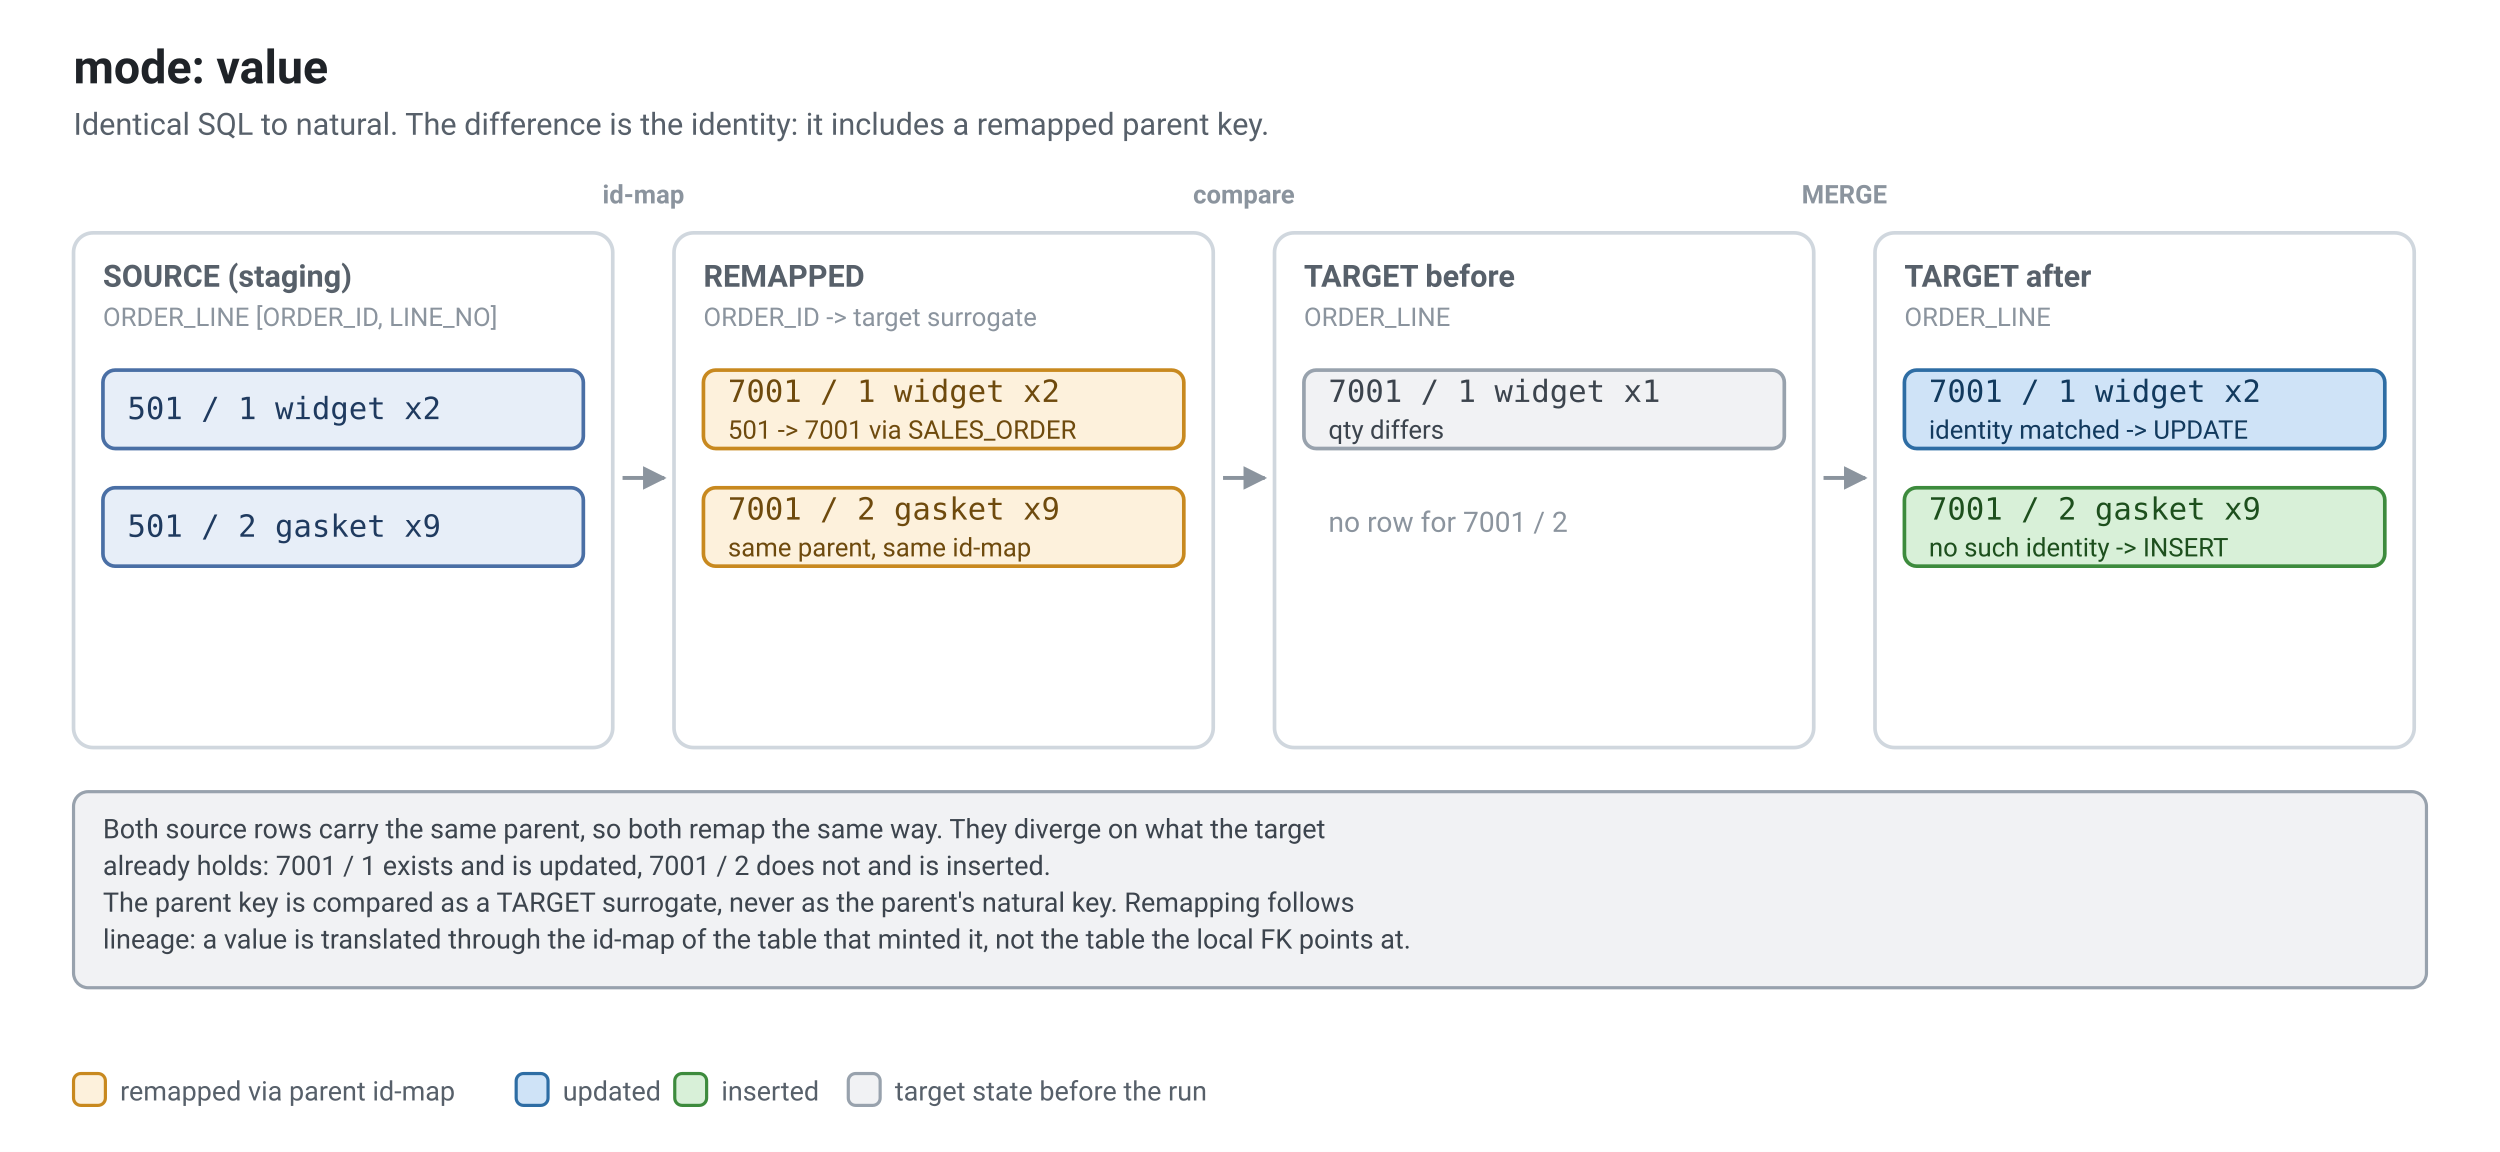
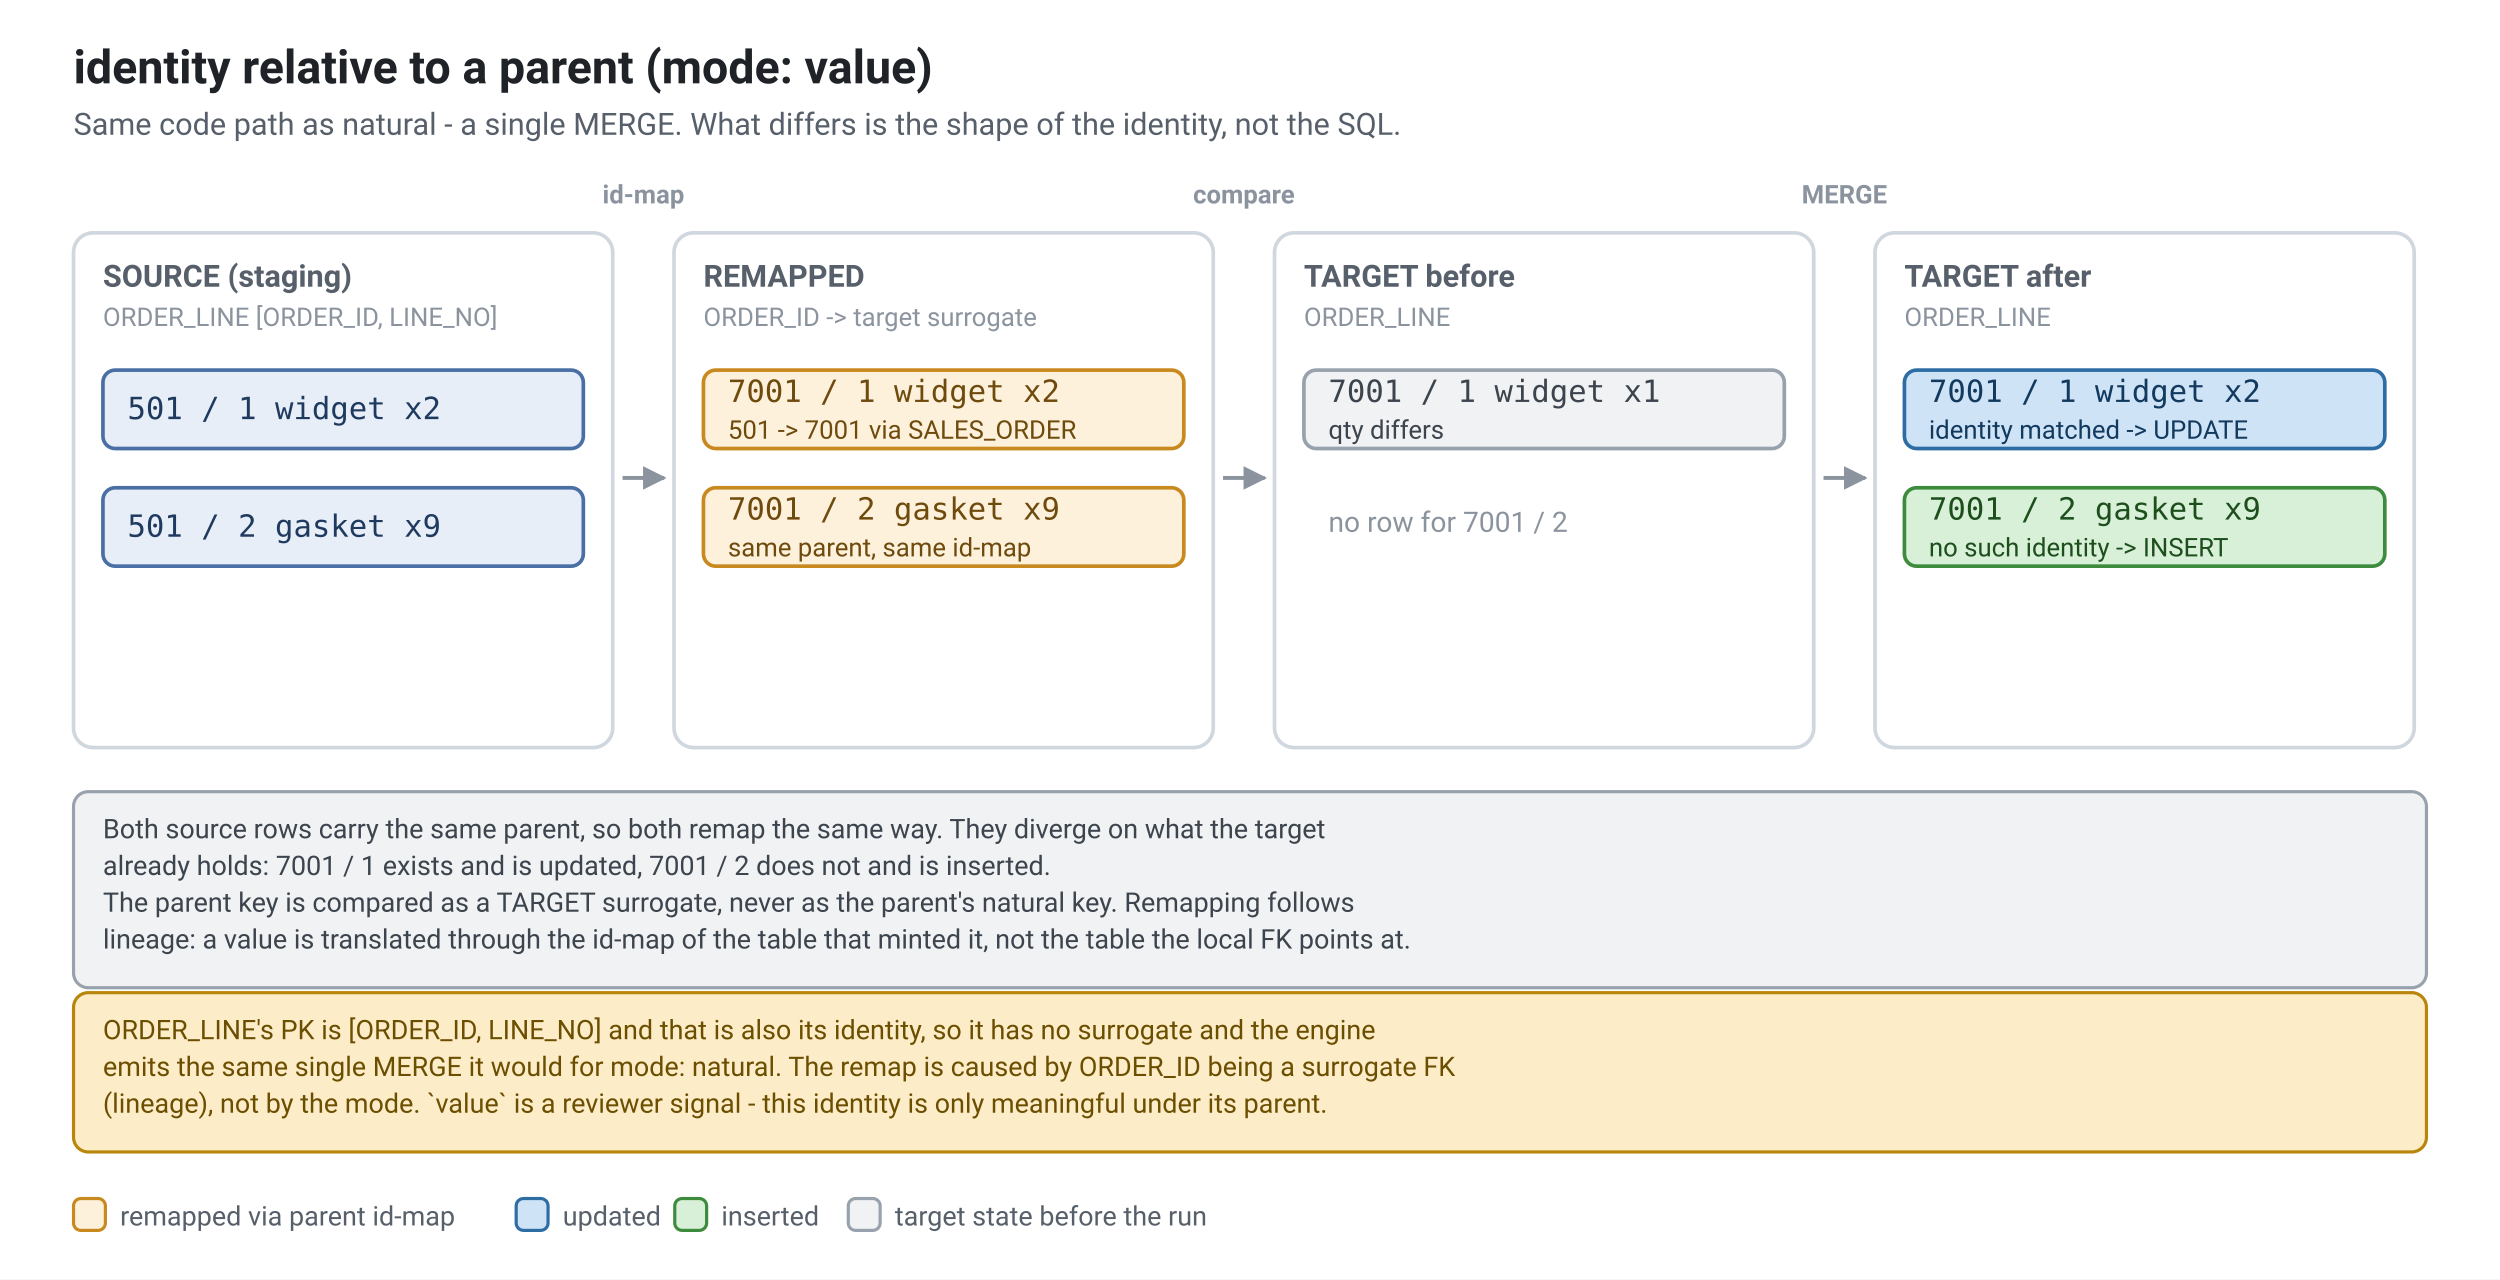
- <svg xmlns="http://www.w3.org/2000/svg" width="1020" height="470" viewBox="0 0 1020 470" role="img" aria-label="mode: value - identity relative to a parent">
+ <svg xmlns="http://www.w3.org/2000/svg" width="1020" height="522" viewBox="0 0 1020 522" role="img" aria-label="identity relative to a parent (mode: value)">
  <defs>
    <marker id="a" viewBox="0 0 10 10" refX="9" refY="5" markerWidth="6" markerHeight="6" orient="auto-start-reverse">
      <path d="M0,0 L10,5 L0,10 z" fill="#8b949e" />
    </marker>
  </defs>
-   <rect width="1020" height="470" fill="#ffffff" />
-   <text x="30" y="34" font-family="ui-sans-serif, -apple-system, 'Segoe UI', Roboto, Helvetica, Arial, sans-serif" font-size="19" fill="#1f2328" text-anchor="start" font-weight="700">mode: value</text>
-   <text x="30" y="55" font-family="ui-sans-serif, -apple-system, 'Segoe UI', Roboto, Helvetica, Arial, sans-serif" font-size="12.5" fill="#57606a" text-anchor="start" font-weight="normal">Identical SQL to natural. The difference is the identity: it includes a remapped parent key.</text>
+   <rect width="1020" height="522" fill="#ffffff" />
+   <text x="30" y="34" font-family="ui-sans-serif, -apple-system, 'Segoe UI', Roboto, Helvetica, Arial, sans-serif" font-size="19" fill="#1f2328" text-anchor="start" font-weight="700">identity relative to a parent   (mode: value)</text>
+   <text x="30" y="55" font-family="ui-sans-serif, -apple-system, 'Segoe UI', Roboto, Helvetica, Arial, sans-serif" font-size="12.5" fill="#57606a" text-anchor="start" font-weight="normal">Same code path as natural - a single MERGE. What differs is the shape of the identity, not the SQL.</text>
  <rect x="30" y="95" width="220" height="210" rx="8" fill="#ffffff" stroke="#d0d7de" stroke-width="1.5" />
  <text x="42" y="117" font-family="ui-sans-serif, -apple-system, 'Segoe UI', Roboto, Helvetica, Arial, sans-serif" font-size="12.5" fill="#57606a" text-anchor="start" font-weight="700">SOURCE (staging)</text>
  <text x="42" y="133" font-family="ui-sans-serif, -apple-system, 'Segoe UI', Roboto, Helvetica, Arial, sans-serif" font-size="10.5" fill="#8b949e" text-anchor="start" font-weight="normal">ORDER_LINE  [ORDER_ID, LINE_NO]</text>
  <rect x="275" y="95" width="220" height="210" rx="8" fill="#ffffff" stroke="#d0d7de" stroke-width="1.5" />
  <text x="287" y="117" font-family="ui-sans-serif, -apple-system, 'Segoe UI', Roboto, Helvetica, Arial, sans-serif" font-size="12.5" fill="#57606a" text-anchor="start" font-weight="700">REMAPPED</text>
  <text x="287" y="133" font-family="ui-sans-serif, -apple-system, 'Segoe UI', Roboto, Helvetica, Arial, sans-serif" font-size="10.5" fill="#8b949e" text-anchor="start" font-weight="normal">ORDER_ID -&gt; target surrogate</text>
  <rect x="520" y="95" width="220" height="210" rx="8" fill="#ffffff" stroke="#d0d7de" stroke-width="1.5" />
  <text x="532" y="117" font-family="ui-sans-serif, -apple-system, 'Segoe UI', Roboto, Helvetica, Arial, sans-serif" font-size="12.5" fill="#57606a" text-anchor="start" font-weight="700">TARGET before</text>
  <text x="532" y="133" font-family="ui-sans-serif, -apple-system, 'Segoe UI', Roboto, Helvetica, Arial, sans-serif" font-size="10.5" fill="#8b949e" text-anchor="start" font-weight="normal">ORDER_LINE</text>
  <rect x="765" y="95" width="220" height="210" rx="8" fill="#ffffff" stroke="#d0d7de" stroke-width="1.5" />
  <text x="777" y="117" font-family="ui-sans-serif, -apple-system, 'Segoe UI', Roboto, Helvetica, Arial, sans-serif" font-size="12.5" fill="#57606a" text-anchor="start" font-weight="700">TARGET after</text>
  <text x="777" y="133" font-family="ui-sans-serif, -apple-system, 'Segoe UI', Roboto, Helvetica, Arial, sans-serif" font-size="10.5" fill="#8b949e" text-anchor="start" font-weight="normal">ORDER_LINE</text>
  <rect x="42" y="151" width="196" height="32" rx="5" fill="#e7eef8" stroke="#4a6fa5" stroke-width="1.5" />
  <text x="52" y="171.0" font-family="ui-monospace, SFMono-Regular, Menlo, Consolas, monospace" font-size="12.5" fill="#1f3a5f" text-anchor="start" font-weight="normal">501 / 1  widget x2</text>
  <rect x="42" y="199" width="196" height="32" rx="5" fill="#e7eef8" stroke="#4a6fa5" stroke-width="1.5" />
  <text x="52" y="219.0" font-family="ui-monospace, SFMono-Regular, Menlo, Consolas, monospace" font-size="12.5" fill="#1f3a5f" text-anchor="start" font-weight="normal">501 / 2  gasket x9</text>
  <rect x="287" y="151" width="196" height="32" rx="5" fill="#fdf1dc" stroke="#c8891f" stroke-width="1.5" />
  <text x="297" y="164.0" font-family="ui-monospace, SFMono-Regular, Menlo, Consolas, monospace" font-size="12.5" fill="#6e4a0d" text-anchor="start" font-weight="normal">7001 / 1  widget x2</text>
  <text x="297" y="179.0" font-family="ui-sans-serif, -apple-system, 'Segoe UI', Roboto, Helvetica, Arial, sans-serif" font-size="10.5" fill="#6e4a0d" text-anchor="start" font-weight="normal">501 -&gt; 7001 via SALES_ORDER</text>
  <rect x="287" y="199" width="196" height="32" rx="5" fill="#fdf1dc" stroke="#c8891f" stroke-width="1.5" />
  <text x="297" y="212.0" font-family="ui-monospace, SFMono-Regular, Menlo, Consolas, monospace" font-size="12.5" fill="#6e4a0d" text-anchor="start" font-weight="normal">7001 / 2  gasket x9</text>
  <text x="297" y="227.0" font-family="ui-sans-serif, -apple-system, 'Segoe UI', Roboto, Helvetica, Arial, sans-serif" font-size="10.5" fill="#6e4a0d" text-anchor="start" font-weight="normal">same parent, same id-map</text>
  <rect x="532" y="151" width="196" height="32" rx="5" fill="#f1f2f4" stroke="#98a2ad" stroke-width="1.5" />
  <text x="542" y="164.0" font-family="ui-monospace, SFMono-Regular, Menlo, Consolas, monospace" font-size="12.5" fill="#3c444d" text-anchor="start" font-weight="normal">7001 / 1  widget x1</text>
  <text x="542" y="179.0" font-family="ui-sans-serif, -apple-system, 'Segoe UI', Roboto, Helvetica, Arial, sans-serif" font-size="10.5" fill="#3c444d" text-anchor="start" font-weight="normal">qty differs</text>
  <text x="542" y="217" font-family="ui-sans-serif, -apple-system, 'Segoe UI', Roboto, Helvetica, Arial, sans-serif" font-size="11.5" fill="#8b949e" text-anchor="start" font-weight="normal">no row for 7001 / 2</text>
  <rect x="777" y="151" width="196" height="32" rx="5" fill="#cfe3f7" stroke="#2e6da4" stroke-width="1.5" />
  <text x="787" y="164.0" font-family="ui-monospace, SFMono-Regular, Menlo, Consolas, monospace" font-size="12.5" fill="#123a5e" text-anchor="start" font-weight="normal">7001 / 1  widget x2</text>
  <text x="787" y="179.0" font-family="ui-sans-serif, -apple-system, 'Segoe UI', Roboto, Helvetica, Arial, sans-serif" font-size="10.5" fill="#123a5e" text-anchor="start" font-weight="normal">identity matched -&gt; UPDATE</text>
  <rect x="777" y="199" width="196" height="32" rx="5" fill="#d8f0d8" stroke="#3d8b3d" stroke-width="1.5" />
  <text x="787" y="212.0" font-family="ui-monospace, SFMono-Regular, Menlo, Consolas, monospace" font-size="12.5" fill="#1d4f1d" text-anchor="start" font-weight="normal">7001 / 2  gasket x9</text>
  <text x="787" y="227.0" font-family="ui-sans-serif, -apple-system, 'Segoe UI', Roboto, Helvetica, Arial, sans-serif" font-size="10.5" fill="#1d4f1d" text-anchor="start" font-weight="normal">no such identity -&gt; INSERT</text>
  <line x1="254" y1="195" x2="271" y2="195" stroke="#8b949e" stroke-width="1.6" marker-end="url(#a)" />
  <text x="262.5" y="83" font-family="ui-sans-serif, -apple-system, 'Segoe UI', Roboto, Helvetica, Arial, sans-serif" font-size="10.5" fill="#8b949e" text-anchor="middle" font-weight="600">id-map</text>
  <line x1="499" y1="195" x2="516" y2="195" stroke="#8b949e" stroke-width="1.6" marker-end="url(#a)" />
  <text x="507.5" y="83" font-family="ui-sans-serif, -apple-system, 'Segoe UI', Roboto, Helvetica, Arial, sans-serif" font-size="10.5" fill="#8b949e" text-anchor="middle" font-weight="600">compare</text>
  <line x1="744" y1="195" x2="761" y2="195" stroke="#8b949e" stroke-width="1.6" marker-end="url(#a)" />
  <text x="752.5" y="83" font-family="ui-sans-serif, -apple-system, 'Segoe UI', Roboto, Helvetica, Arial, sans-serif" font-size="10.5" fill="#8b949e" text-anchor="middle" font-weight="600">MERGE</text>
  <rect x="30" y="323" width="960" height="80" rx="6" fill="#f1f2f4" stroke="#98a2ad" stroke-width="1.3" />
  <text x="42" y="342" font-family="ui-sans-serif, -apple-system, 'Segoe UI', Roboto, Helvetica, Arial, sans-serif" font-size="11" fill="#3c444d" text-anchor="start" font-weight="normal">Both source rows carry the same parent, so both remap the same way. They diverge on what the target</text>
  <text x="42" y="357" font-family="ui-sans-serif, -apple-system, 'Segoe UI', Roboto, Helvetica, Arial, sans-serif" font-size="11" fill="#3c444d" text-anchor="start" font-weight="normal">already holds: 7001 / 1 exists and is updated, 7001 / 2 does not and is inserted.</text>
  <text x="42" y="372" font-family="ui-sans-serif, -apple-system, 'Segoe UI', Roboto, Helvetica, Arial, sans-serif" font-size="11" fill="#3c444d" text-anchor="start" font-weight="normal">The parent key is compared as a TARGET surrogate, never as the parent's natural key. Remapping follows</text>
  <text x="42" y="387" font-family="ui-sans-serif, -apple-system, 'Segoe UI', Roboto, Helvetica, Arial, sans-serif" font-size="11" fill="#3c444d" text-anchor="start" font-weight="normal">lineage: a value is translated through the id-map of the table that minted it, not the table the local FK points at.</text>
-   <rect x="30" y="438" width="13" height="13" rx="3" fill="#fdf1dc" stroke="#c8891f" stroke-width="1.3" />
-   <text x="49" y="449" font-family="ui-sans-serif, -apple-system, 'Segoe UI', Roboto, Helvetica, Arial, sans-serif" font-size="11" fill="#57606a" text-anchor="start" font-weight="normal">remapped via parent id-map</text>
-   <rect x="210.6" y="438" width="13" height="13" rx="3" fill="#cfe3f7" stroke="#2e6da4" stroke-width="1.3" />
-   <text x="229.6" y="449" font-family="ui-sans-serif, -apple-system, 'Segoe UI', Roboto, Helvetica, Arial, sans-serif" font-size="11" fill="#57606a" text-anchor="start" font-weight="normal">updated</text>
-   <rect x="275.3" y="438" width="13" height="13" rx="3" fill="#d8f0d8" stroke="#3d8b3d" stroke-width="1.3" />
-   <text x="294.3" y="449" font-family="ui-sans-serif, -apple-system, 'Segoe UI', Roboto, Helvetica, Arial, sans-serif" font-size="11" fill="#57606a" text-anchor="start" font-weight="normal">inserted</text>
-   <rect x="346.1" y="438" width="13" height="13" rx="3" fill="#f1f2f4" stroke="#98a2ad" stroke-width="1.3" />
-   <text x="365.1" y="449" font-family="ui-sans-serif, -apple-system, 'Segoe UI', Roboto, Helvetica, Arial, sans-serif" font-size="11" fill="#57606a" text-anchor="start" font-weight="normal">target state before the run</text>
+   <rect x="30" y="405" width="960" height="65" rx="6" fill="#fdecc8" stroke="#b8860b" stroke-width="1.3" />
+   <text x="42" y="424" font-family="ui-sans-serif, -apple-system, 'Segoe UI', Roboto, Helvetica, Arial, sans-serif" font-size="11" fill="#6b4e00" text-anchor="start" font-weight="normal">ORDER_LINE's PK is [ORDER_ID, LINE_NO] and that is also its identity, so it has no surrogate and the engine</text>
+   <text x="42" y="439" font-family="ui-sans-serif, -apple-system, 'Segoe UI', Roboto, Helvetica, Arial, sans-serif" font-size="11" fill="#6b4e00" text-anchor="start" font-weight="normal">emits the same single MERGE it would for mode: natural. The remap is caused by ORDER_ID being a surrogate FK</text>
+   <text x="42" y="454" font-family="ui-sans-serif, -apple-system, 'Segoe UI', Roboto, Helvetica, Arial, sans-serif" font-size="11" fill="#6b4e00" text-anchor="start" font-weight="normal">(lineage), not by the mode. `value` is a reviewer signal - this identity is only meaningful under its parent.</text>
+   <rect x="30" y="489" width="13" height="13" rx="3" fill="#fdf1dc" stroke="#c8891f" stroke-width="1.3" />
+   <text x="49" y="500" font-family="ui-sans-serif, -apple-system, 'Segoe UI', Roboto, Helvetica, Arial, sans-serif" font-size="11" fill="#57606a" text-anchor="start" font-weight="normal">remapped via parent id-map</text>
+   <rect x="210.6" y="489" width="13" height="13" rx="3" fill="#cfe3f7" stroke="#2e6da4" stroke-width="1.3" />
+   <text x="229.6" y="500" font-family="ui-sans-serif, -apple-system, 'Segoe UI', Roboto, Helvetica, Arial, sans-serif" font-size="11" fill="#57606a" text-anchor="start" font-weight="normal">updated</text>
+   <rect x="275.3" y="489" width="13" height="13" rx="3" fill="#d8f0d8" stroke="#3d8b3d" stroke-width="1.3" />
+   <text x="294.3" y="500" font-family="ui-sans-serif, -apple-system, 'Segoe UI', Roboto, Helvetica, Arial, sans-serif" font-size="11" fill="#57606a" text-anchor="start" font-weight="normal">inserted</text>
+   <rect x="346.1" y="489" width="13" height="13" rx="3" fill="#f1f2f4" stroke="#98a2ad" stroke-width="1.3" />
+   <text x="365.1" y="500" font-family="ui-sans-serif, -apple-system, 'Segoe UI', Roboto, Helvetica, Arial, sans-serif" font-size="11" fill="#57606a" text-anchor="start" font-weight="normal">target state before the run</text>
</svg>
